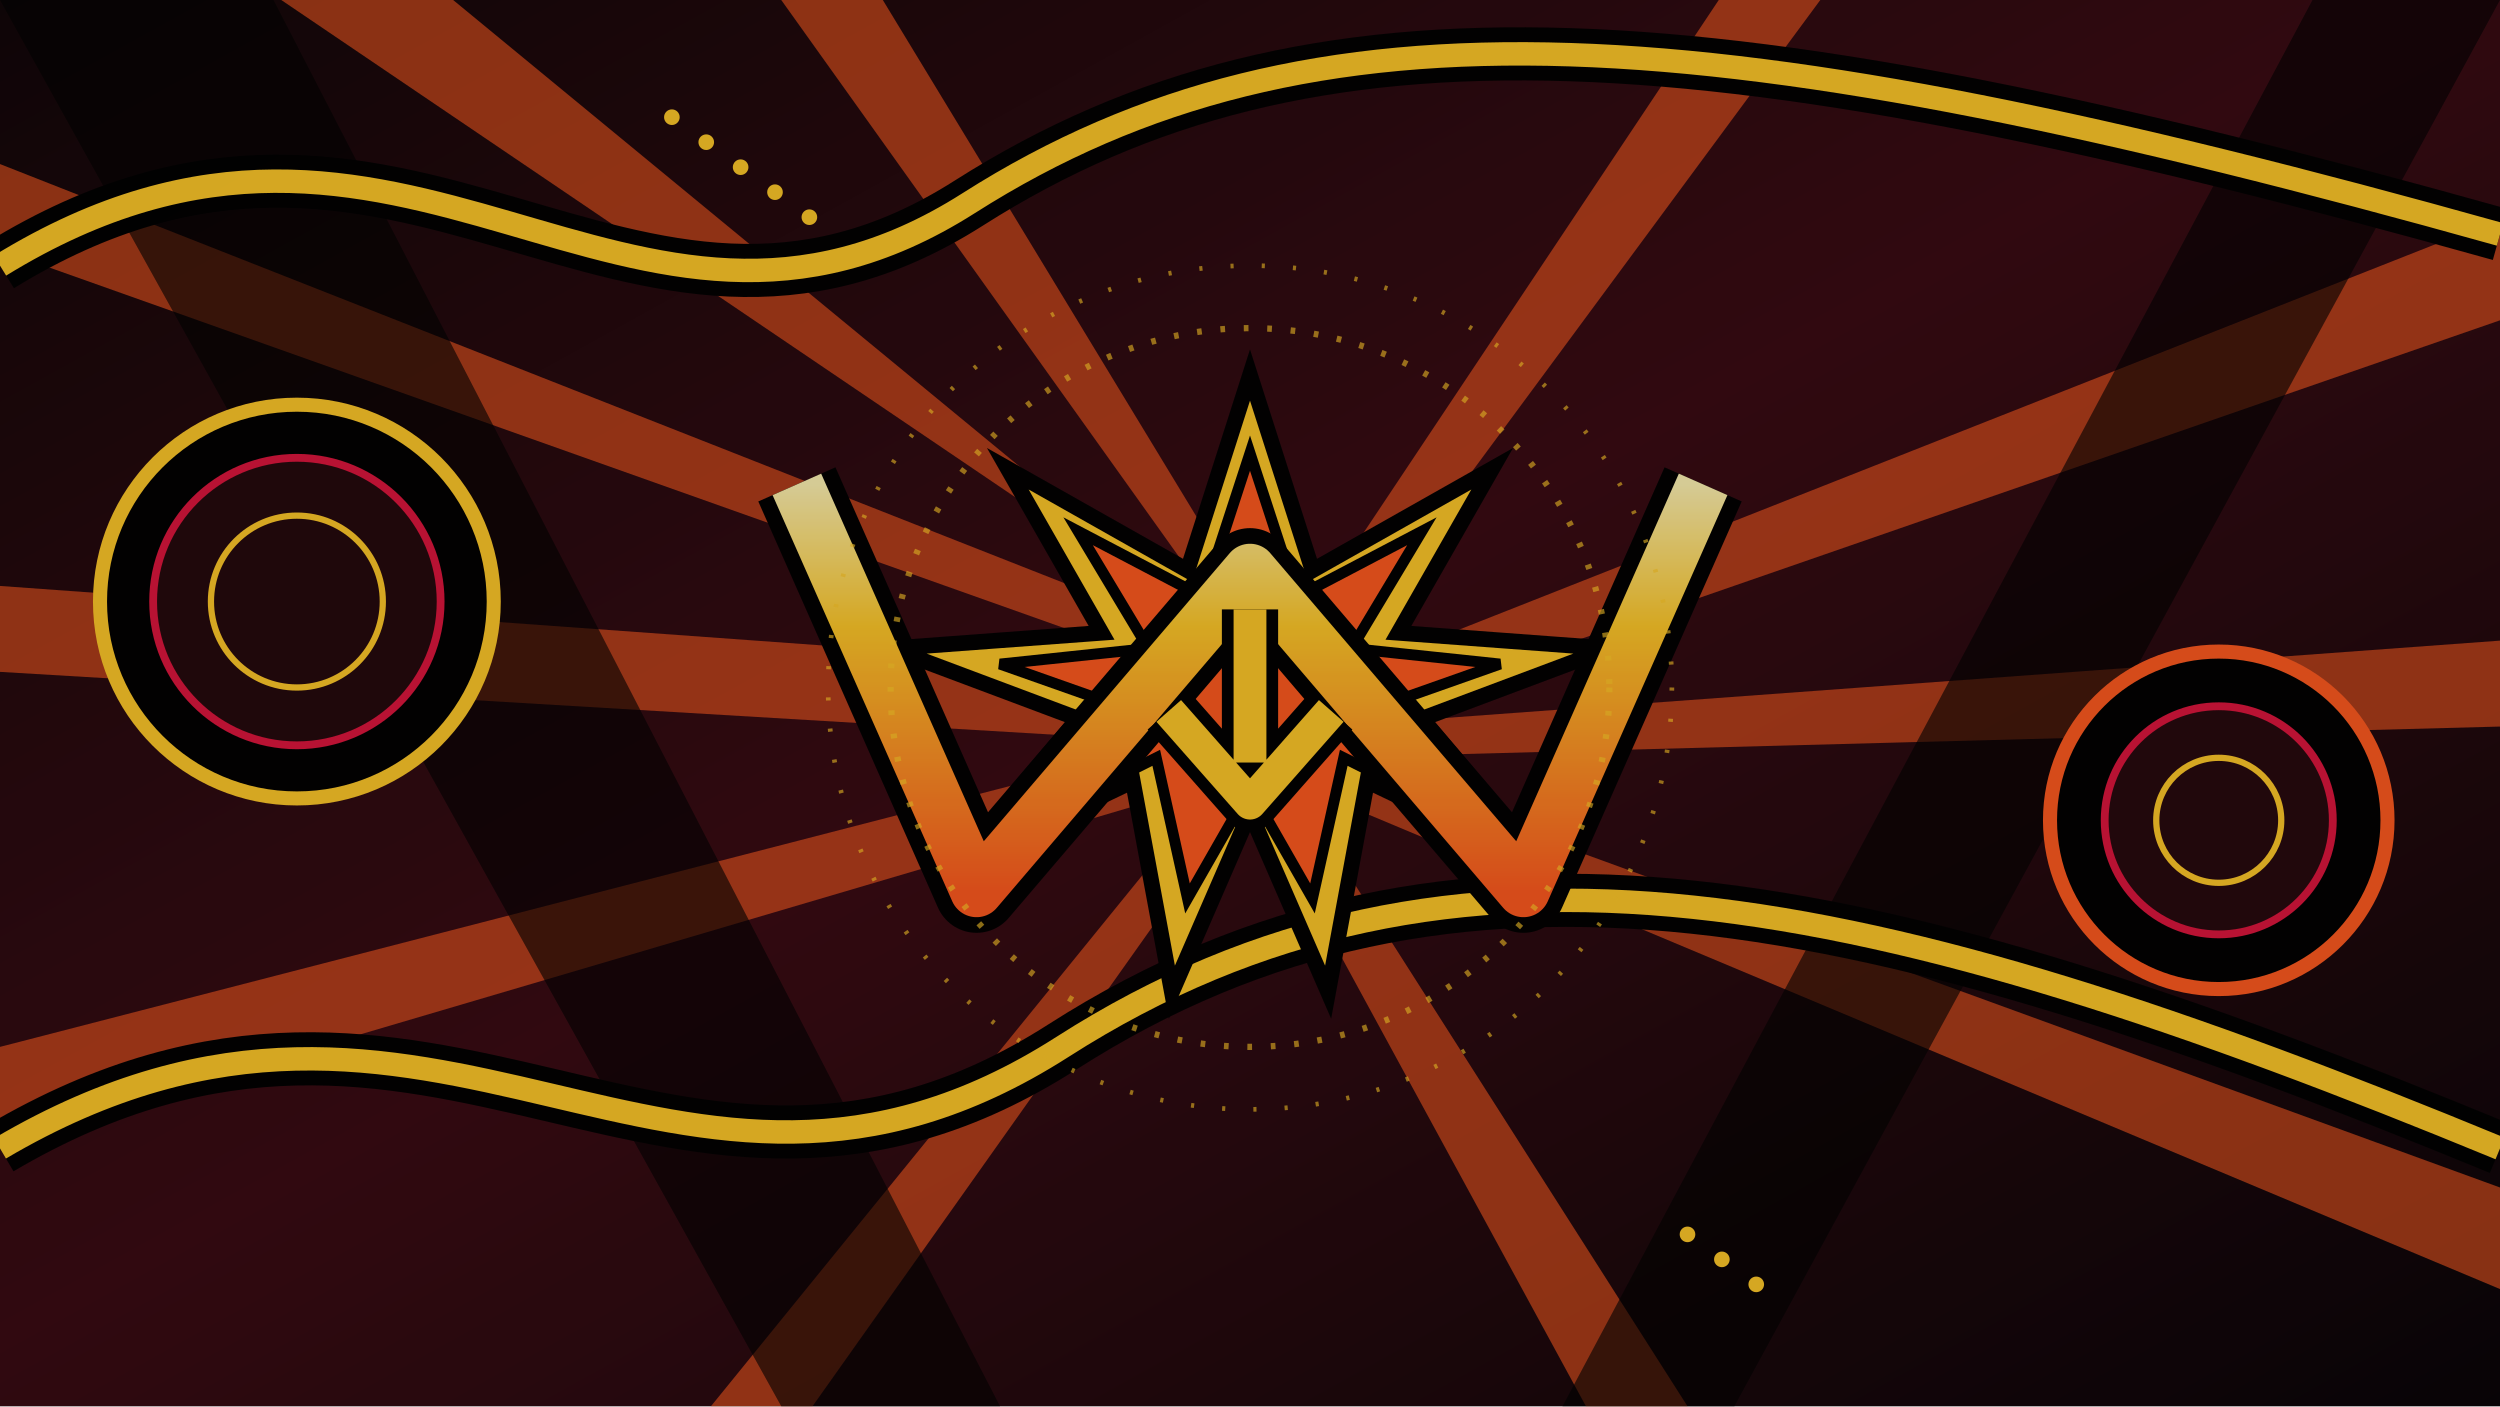
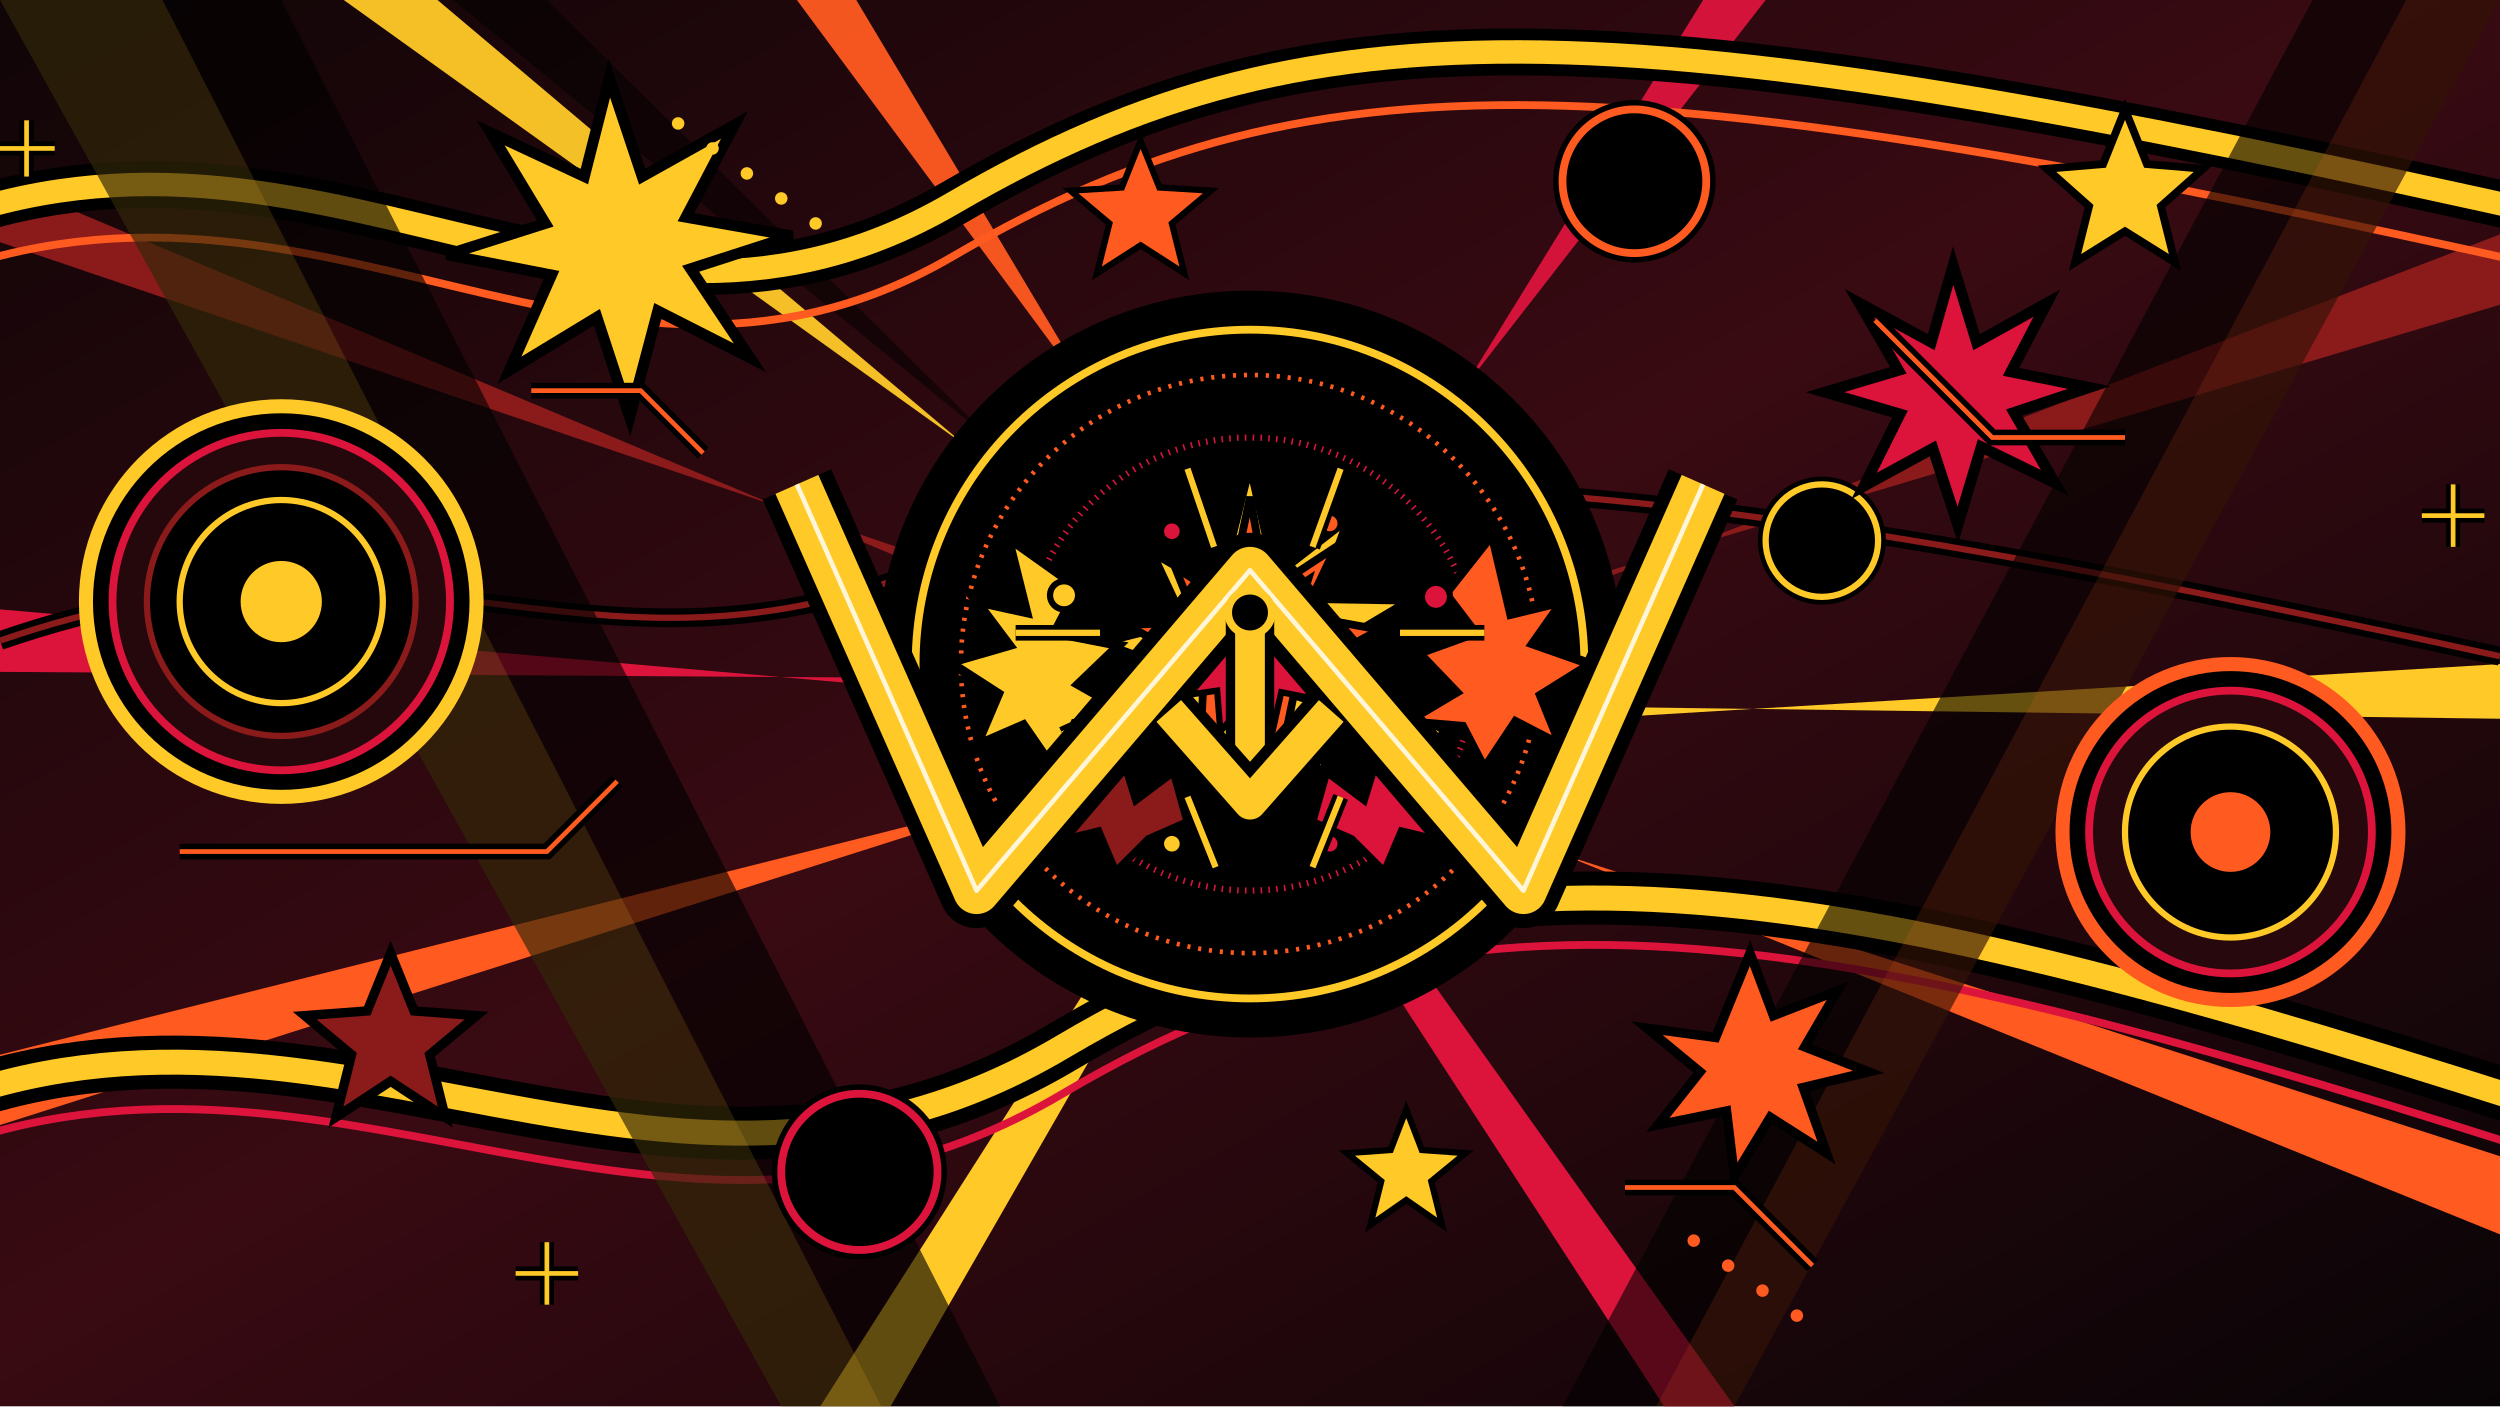
<svg xmlns="http://www.w3.org/2000/svg" width="1600" height="900" viewBox="0 0 1600 900">
  <defs>
    <linearGradient id="bg" x1="0" y1="0" x2="1" y2="1">
-       <stop stop-color="#100507" />
-       <stop offset=".48" stop-color="#390a12" />
+       <stop offset="0" stop-color="#100507" />
+       <stop offset=".48" stop-color="#390A12" />
      <stop offset="1" stop-color="#080406" />
-     </linearGradient>
-     <linearGradient id="gold" x1="0" y1="0" x2="0" y2="1">
-       <stop stop-color="#fff4b2" />
-       <stop offset=".35" stop-color="#ffc928" />
-       <stop offset="1" stop-color="#ff5a1f" />
    </linearGradient>
  </defs>
  <rect width="1600" height="900" fill="url(#bg)" />
-   <g opacity=".98">
-     <path d="M800 420 180 0h110L800 420 500 0h65L820 420 1100 0h65L840 440 1600 140v65L850 465 1600 410v55L845 485 1600 760v65L825 500 1080 900h-65L800 505 520 900h-65L780 500 0 730v-60L755 475 0 430v-55L760 430 0 160v-55Z" fill="#ff5a1f" opacity=".62" />
-     <path d="M0 0h175l465 900H500ZM1480 0h120L1110 900h-110Z" fill="#000" opacity=".62" />
-     <path d="M0 170C260 10 400 270 620 130S1100 10 1600 150M0 735C280 570 430 830 680 670S1200 570 1600 735" fill="none" stroke="#000" stroke-width="34" />
-     <path d="M0 170C260 10 400 270 620 130S1100 10 1600 150M0 735C280 570 430 830 680 670S1200 570 1600 735" fill="none" stroke="#ffc928" stroke-width="15" />
-     <circle cx="190" cy="385" r="126" fill="#000" stroke="#ffc928" stroke-width="9" />
-     <circle cx="190" cy="385" r="92" fill="#24080c" stroke="#dc143c" stroke-width="5" />
-     <circle cx="190" cy="385" r="55" fill="none" stroke="#ffc928" stroke-width="4" />
-     <circle cx="1420" cy="525" r="108" fill="#000" stroke="#ff5a1f" stroke-width="9" />
-     <circle cx="1420" cy="525" r="73" fill="#26080d" stroke="#dc143c" stroke-width="5" />
-     <circle cx="1420" cy="525" r="40" fill="none" stroke="#ffc928" stroke-width="4" />
-     <g stroke="#000" stroke-width="10">
-       <polygon points="800,240 840,365 955,300 895,405 1030,415 910,460 990,555 875,500 850,635 800,520 750,635 725,500 610,555 690,460 570,415 705,405 645,300 760,365" fill="#ffc928" />
-       <polygon points="800,290 830,382 910,340 865,415 960,425 875,455 930,520 860,485 840,575 800,505 760,575 740,485 670,520 725,455 640,425 735,415 690,340 770,382" fill="#ff5a1f" stroke-width="7" />
-     </g>
-     <path d="M510 310 625 570 800 365 975 570 1090 310" fill="none" stroke="#000" stroke-width="54" stroke-linejoin="round" />
-     <path d="M510 310 625 570 800 365 975 570 1090 310" fill="none" stroke="url(#gold)" stroke-width="34" stroke-linejoin="round" />
-     <path d="M800 390V488M748 455 800 514 852 455" fill="none" stroke="#000" stroke-width="36" stroke-linejoin="round" />
-     <path d="M800 390V488M748 455 800 514 852 455" fill="none" stroke="#ffc928" stroke-width="21" stroke-linejoin="round" />
-     <g fill="none" stroke="#ffc928" opacity=".65">
-       <circle cx="800" cy="440" r="230" stroke-width="4" stroke-dasharray="3 12" />
-       <circle cx="800" cy="440" r="270" stroke-width="3" stroke-dasharray="2 18" />
-     </g>
-     <g fill="#ffc928">
-       <circle cx="430" cy="75" r="5" />
-       <circle cx="452" cy="91" r="5" />
-       <circle cx="474" cy="107" r="5" />
-       <circle cx="496" cy="123" r="5" />
-       <circle cx="518" cy="139" r="5" />
-       <circle cx="1080" cy="790" r="5" />
-       <circle cx="1102" cy="806" r="5" />
-       <circle cx="1124" cy="822" r="5" />
-     </g>
-   </g>
-   <rect width="1600" height="900" fill="#080406" opacity=".16" />
+   <polygon points="760,405 785,405 220,0 280,0" fill="#FFC928" opacity="0.95" />
+   <polygon points="790,405 810,405 510,0 548,0" fill="#FF5A1F" opacity="0.95" />
+   <polygon points="815,405 840,405 1090,0 1130,0" fill="#DC143C" opacity="0.95" />
+   <polygon points="830,425 850,438 1600,150 1600,195" fill="#8B1A1A" />
+   <polygon points="840,450 850,470 1600,425 1600,460" fill="#FFC928" />
+   <polygon points="830,478 842,496 1600,740 1600,790" fill="#FF5A1F" />
+   <polygon points="805,500 825,500 1110,900 1065,900" fill="#DC143C" />
+   <polygon points="780,500 800,500 570,900 525,900" fill="#FFC928" />
+   <polygon points="755,485 770,475 0,720 0,675" fill="#FF5A1F" />
+   <polygon points="750,455 760,435 0,430 0,390" fill="#DC143C" />
+   <polygon points="750,430 765,415 0,155 0,115" fill="#8B1A1A" />
+   <polygon points="760,405 785,405 290,0 350,0" fill="#000000" opacity="0.5" />
+   <polygon points="800,265 835,376 930,300 884,399 1010,405 900,448 984,530 877,489 858,610 800,510 742,610 723,489 616,530 700,448 590,405 716,399 670,300 765,376" fill="#FFC928" stroke="#000000" stroke-width="11" />
+   <polygon points="800,300 825,382 900,330 866,405 955,410 876,444 935,505 862,476 848,558 800,495 752,558 738,476 665,505 724,444 645,410 734,405 700,330 775,382" fill="#FF5A1F" stroke="#000000" stroke-width="7" />
+   <polygon points="800,330 819,392 875,357 849,414 912,417 854,445 894,487 849,465 836,523 800,478 764,523 751,465 706,487 746,445 688,417 751,414 725,357 781,392" fill="#DC143C" stroke="#000000" stroke-width="5" />
+   <path d="M-100,170 C180,15 370,270 610,130 S1050,5 1710,155" fill="none" stroke="#000000" stroke-width="30" />
+   <path d="M-100,170 C180,15 370,270 610,130 S1050,5 1710,155" fill="none" stroke="#FFC928" stroke-width="15" />
+   <path d="M-100,204 C180,49 370,304 610,164 S1050,39 1710,189" fill="none" stroke="#FF5A1F" stroke-width="5" />
+   <path d="M-100,735 C180,575 410,830 680,670 S1190,565 1710,735" fill="none" stroke="#000000" stroke-width="34" />
+   <path d="M-100,735 C180,575 410,830 680,670 S1190,565 1710,735" fill="none" stroke="#FFC928" stroke-width="16" />
+   <path d="M-100,765 C180,605 410,860 680,700 S1190,595 1710,765" fill="none" stroke="#DC143C" stroke-width="5" />
+   <path d="M0,410 C260,320 370,450 590,365 S1050,300 1600,420" fill="none" stroke="#000000" stroke-width="12" />
+   <path d="M0,410 C260,320 370,450 590,365 S1050,300 1600,420" fill="none" stroke="#8B1A1A" stroke-width="4" />
+   <polygon points="0,0 180,0 640,900 500,900" fill="#000000" opacity="0.62" />
+   <polygon points="0,0 104,0 564,900 500,900" fill="#FFC928" opacity="0.13" />
+   <polygon points="1480,0 1600,0 1110,900 1000,900" fill="#000000" opacity="0.6" />
+   <polygon points="1540,0 1600,0 1110,900 1060,900" fill="#FF5A1F" opacity="0.13" />
+   <ellipse cx="180" cy="385" rx="125" ry="125" fill="#000000" stroke="#FFC928" stroke-width="9" />
+   <ellipse cx="180" cy="385" rx="108" ry="108" fill="#24080C" stroke="#DC143C" stroke-width="5" />
+   <ellipse cx="180" cy="385" rx="86" ry="86" stroke="#8B1A1A" stroke-width="4" />
+   <ellipse cx="180" cy="385" rx="65" ry="65" stroke="#FFC928" stroke-width="4" />
+   <ellipse cx="180" cy="385" rx="29" ry="29" fill="#FFC928" stroke="#000000" stroke-width="6" />
+   <ellipse cx="1427.5" cy="532.5" rx="107.5" ry="107.5" fill="#000000" stroke="#FF5A1F" stroke-width="9" />
+   <ellipse cx="1427.5" cy="532.5" rx="90.5" ry="90.5" fill="#26080D" stroke="#DC143C" stroke-width="5" />
+   <ellipse cx="1427.5" cy="532.5" rx="67.5" ry="67.5" stroke="#FFC928" stroke-width="4" />
+   <ellipse cx="1427.5" cy="532.5" rx="28.5" ry="28.5" fill="#FF5A1F" stroke="#000000" stroke-width="6" />
+   <ellipse cx="800" cy="425" rx="230" ry="230" stroke="#000000" stroke-width="18" />
+   <ellipse cx="800" cy="425" rx="214" ry="214" stroke="#FFC928" stroke-width="5" />
+   <ellipse cx="800" cy="425" rx="185" ry="185" stroke="#FF5A1F" stroke-width="3" stroke-dasharray="2 5" />
+   <ellipse cx="800" cy="425" rx="145" ry="145" stroke="#DC143C" stroke-width="4" stroke-dasharray="1 4" />
+   <ellipse cx="1046" cy="116" rx="46" ry="46" stroke="#000000" stroke-width="12" />
+   <ellipse cx="1046" cy="116" rx="46" ry="46" stroke="#FF5A1F" stroke-width="5" />
+   <ellipse cx="550" cy="750" rx="50" ry="50" stroke="#000000" stroke-width="12" />
+   <ellipse cx="550" cy="750" rx="50" ry="50" stroke="#DC143C" stroke-width="5" />
+   <ellipse cx="1166" cy="346" rx="36" ry="36" stroke="#000000" stroke-width="10" />
+   <ellipse cx="1166" cy="346" rx="36" ry="36" stroke="#FFC928" stroke-width="4" />
+   <polygon points="390,50 411,113 470,80 439,139 507,151 442,172 480,229 421,199 403,267 382,203 326,237 353,176 286,163 349,143 314,85 374,113" fill="#FFC928" stroke="#000000" stroke-width="7" />
+   <polygon points="1250,170 1265,219 1310,194 1287,238 1337,248 1289,264 1315,309 1268,286 1253,336 1237,287 1193,311 1216,265 1168,251 1215,237 1190,194 1236,219" fill="#DC143C" stroke="#000000" stroke-width="7" />
+   <polygon points="1120,610 1135,650 1176,634 1155,670 1196,686 1154,696 1169,738 1133,715 1110,753 1105,711 1061,720 1088,686 1054,658 1098,664" fill="#FF5A1F" stroke="#000000" stroke-width="6" />
+   <polygon points="250,610 265,647 305,650 275,675 285,715 250,692 215,715 225,675 195,650 235,647" fill="#8B1A1A" stroke="#000000" stroke-width="6" />
+   <polygon points="1360,70 1374,105 1410,108 1383,132 1392,168 1360,148 1328,168 1337,132 1310,108 1346,105" fill="#FFC928" stroke="#000000" stroke-width="5" />
+   <polygon points="730,90 742,120 775,122 750,143 758,175 730,157 702,175 710,143 685,122 718,120" fill="#FF5A1F" stroke="#000000" stroke-width="4" />
+   <polygon points="900,710 910,736 938,738 916,756 923,784 900,768 877,784 884,756 862,738 890,736" fill="#FFC928" stroke="#000000" stroke-width="4" />
+   <path d="M0,95 L35,95 M17,77 L17,113 M1550,330 L1590,330 M1570,310 L1570,350 M330,815 L370,815 M350,795 L350,835" fill="none" stroke="#000000" stroke-width="9" />
+   <path d="M0,95 L35,95 M17,77 L17,113 M1550,330 L1590,330 M1570,310 L1570,350 M330,815 L370,815 M350,795 L350,835" fill="none" stroke="#FFC928" stroke-width="3" />
+   <path d="M115,545 L350,545 L395,500 M1200,205 L1275,280 L1360,280 M340,250 L410,250 L450,290 M1040,760 L1110,760 L1160,810" fill="none" stroke="#000000" stroke-width="10" />
+   <path d="M115,545 L350,545 L395,500 M1200,205 L1275,280 L1360,280 M340,250 L410,250 L450,290 M1040,760 L1110,760 L1160,810" fill="none" stroke="#FF5A1F" stroke-width="3" />
+   <ellipse cx="434" cy="79" rx="4" ry="4" fill="#FFC928" />
+   <ellipse cx="456" cy="95" rx="4" ry="4" fill="#FFC928" />
+   <ellipse cx="478" cy="111" rx="4" ry="4" fill="#FFC928" />
+   <ellipse cx="500" cy="127" rx="4" ry="4" fill="#FFC928" />
+   <ellipse cx="522" cy="143" rx="4" ry="4" fill="#FFC928" />
+   <ellipse cx="1084" cy="794" rx="4" ry="4" fill="#FF5A1F" />
+   <ellipse cx="1106" cy="810" rx="4" ry="4" fill="#FF5A1F" />
+   <ellipse cx="1128" cy="826" rx="4" ry="4" fill="#FF5A1F" />
+   <ellipse cx="1150" cy="842" rx="4" ry="4" fill="#FF5A1F" />
+   <polygon points="800,292 817,366 866,328 846,382 907,383 855,414 899,451 847,444 850,501 813,460 782,505 778,456 727,474 754,431 700,411 756,397 734,350 779,376" fill="#FFC928" stroke="#000000" stroke-width="8" />
+   <polygon points="800,318 811,379 855,350 834,394 883,403 840,426 872,459 828,445 819,488 797,451 768,480 770,441 730,449 758,420 721,400 766,398 752,363 786,385" fill="#FF5A1F" stroke="#000000" stroke-width="5" />
+   <polygon points="800,344 809,389 838,370 827,405 858,411 829,428 850,449 820,443 814,470 798,449 781,468 779,442 751,446 772,426 749,409 778,407 767,381 790,393" fill="#DC143C" stroke="#000000" stroke-width="4" />
+   <polygon points="645,344 690,376 675,405 716,413 690,438 727,459 688,463 675,493 655,464 625,477 639,444 608,424 646,413 625,385 657,392" fill="#FFC928" stroke="#000000" stroke-width="6" />
+   <polygon points="955,342 925,380 944,405 908,418 932,443 900,462 936,465 950,492 970,462 999,477 986,445 1018,425 981,412 1000,385 967,393" fill="#FF5A1F" stroke="#000000" stroke-width="6" />
+   <polygon points="686,500 718,483 727,512 751,494 760,526 735,537 714,558 703,532 674,539" fill="#8B1A1A" stroke="#000000" stroke-width="5" />
+   <polygon points="914,500 882,483 873,512 849,494 840,526 865,537 886,558 897,532 926,539" fill="#DC143C" stroke="#000000" stroke-width="5" />
+   <ellipse cx="681" cy="381" rx="9" ry="9" fill="#FFC928" stroke="#000000" stroke-width="4" />
+   <ellipse cx="919" cy="382" rx="9" ry="9" fill="#DC143C" stroke="#000000" stroke-width="4" />
+   <ellipse cx="697" cy="483" rx="7" ry="7" fill="#FF5A1F" stroke="#000000" stroke-width="3" />
+   <ellipse cx="902" cy="484" rx="7" ry="7" fill="#FFC928" stroke="#000000" stroke-width="3" />
+   <ellipse cx="750" cy="340" rx="5" ry="5" fill="#DC143C" />
+   <ellipse cx="851" cy="335" rx="5" ry="5" fill="#FF5A1F" />
+   <ellipse cx="750" cy="540" rx="5" ry="5" fill="#FFC928" />
+   <ellipse cx="851" cy="540" rx="5" ry="5" fill="#DC143C" />
+   <path d="M650,405 L704,405 M896,405 L950,405 M680,470 L724,450 M876,450 L920,470 M760,300 L777,350 M840,350 L858,300 M760,510 L778,555 M840,555 L858,510" fill="none" stroke="#000000" stroke-width="10" />
+   <path d="M650,405 L704,405 M896,405 L950,405 M680,470 L724,450 M876,450 L920,470 M760,300 L777,350 M840,350 L858,300 M760,510 L778,555 M840,555 L858,510" fill="none" stroke="#FFC928" stroke-width="4" />
+   <path d="M510,310 L625,570 L800,365 L975,570 L1090,310" fill="none" stroke="#000000" stroke-width="48" stroke-linejoin="round" />
+   <path d="M510,310 L625,570 L800,365 L975,570 L1090,310" fill="none" stroke="#FFC928" stroke-width="30" stroke-linejoin="round" />
+   <path d="M510,310 L625,570 L800,365 L975,570 L1090,310" fill="none" stroke="#FFFFFF" stroke-width="3" stroke-linejoin="round" opacity="0.82" />
+   <path d="M800,390 L800,488" fill="none" stroke="#000000" stroke-width="31" />
+   <path d="M800,390 L800,488" fill="none" stroke="#FFC928" stroke-width="19" />
+   <path d="M748,455 L800,514 L852,455" fill="none" stroke="#000000" stroke-width="35" stroke-linejoin="round" />
+   <path d="M748,455 L800,514 L852,455" fill="none" stroke="#FFC928" stroke-width="21" stroke-linejoin="round" />
+   <ellipse cx="800" cy="392" rx="14" ry="14" fill="#000000" stroke="#FFC928" stroke-width="5" />
</svg>
